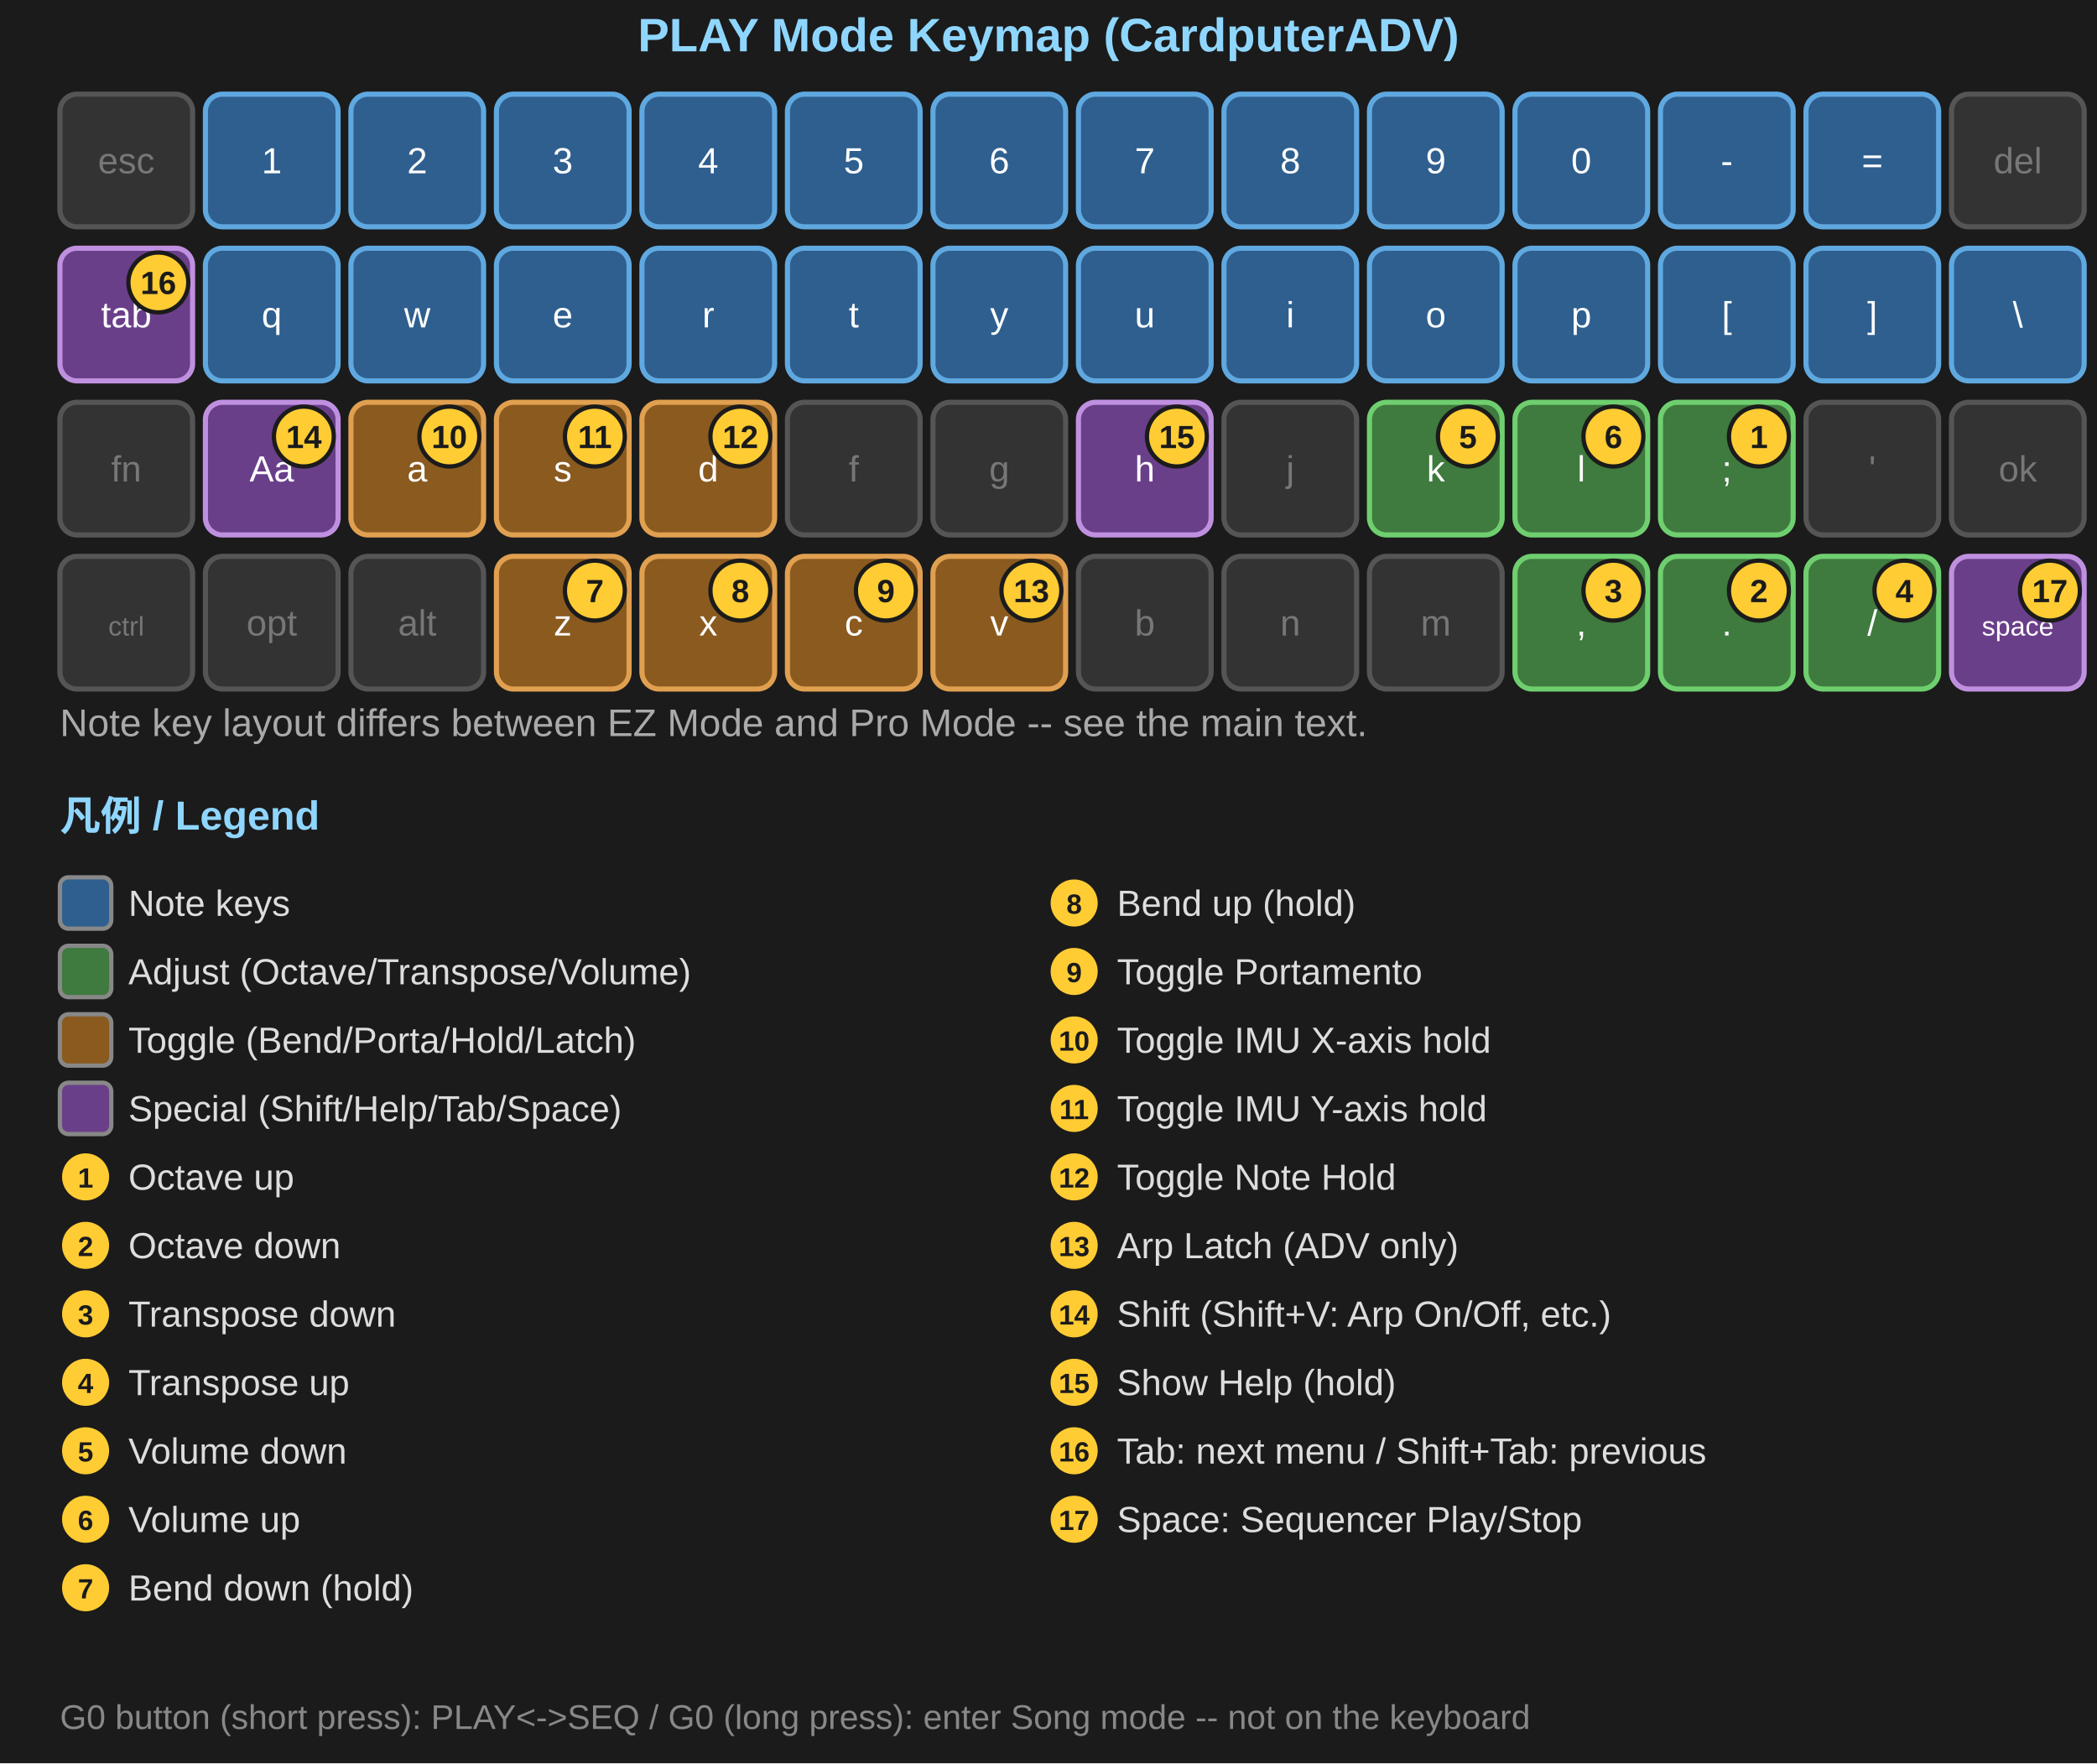
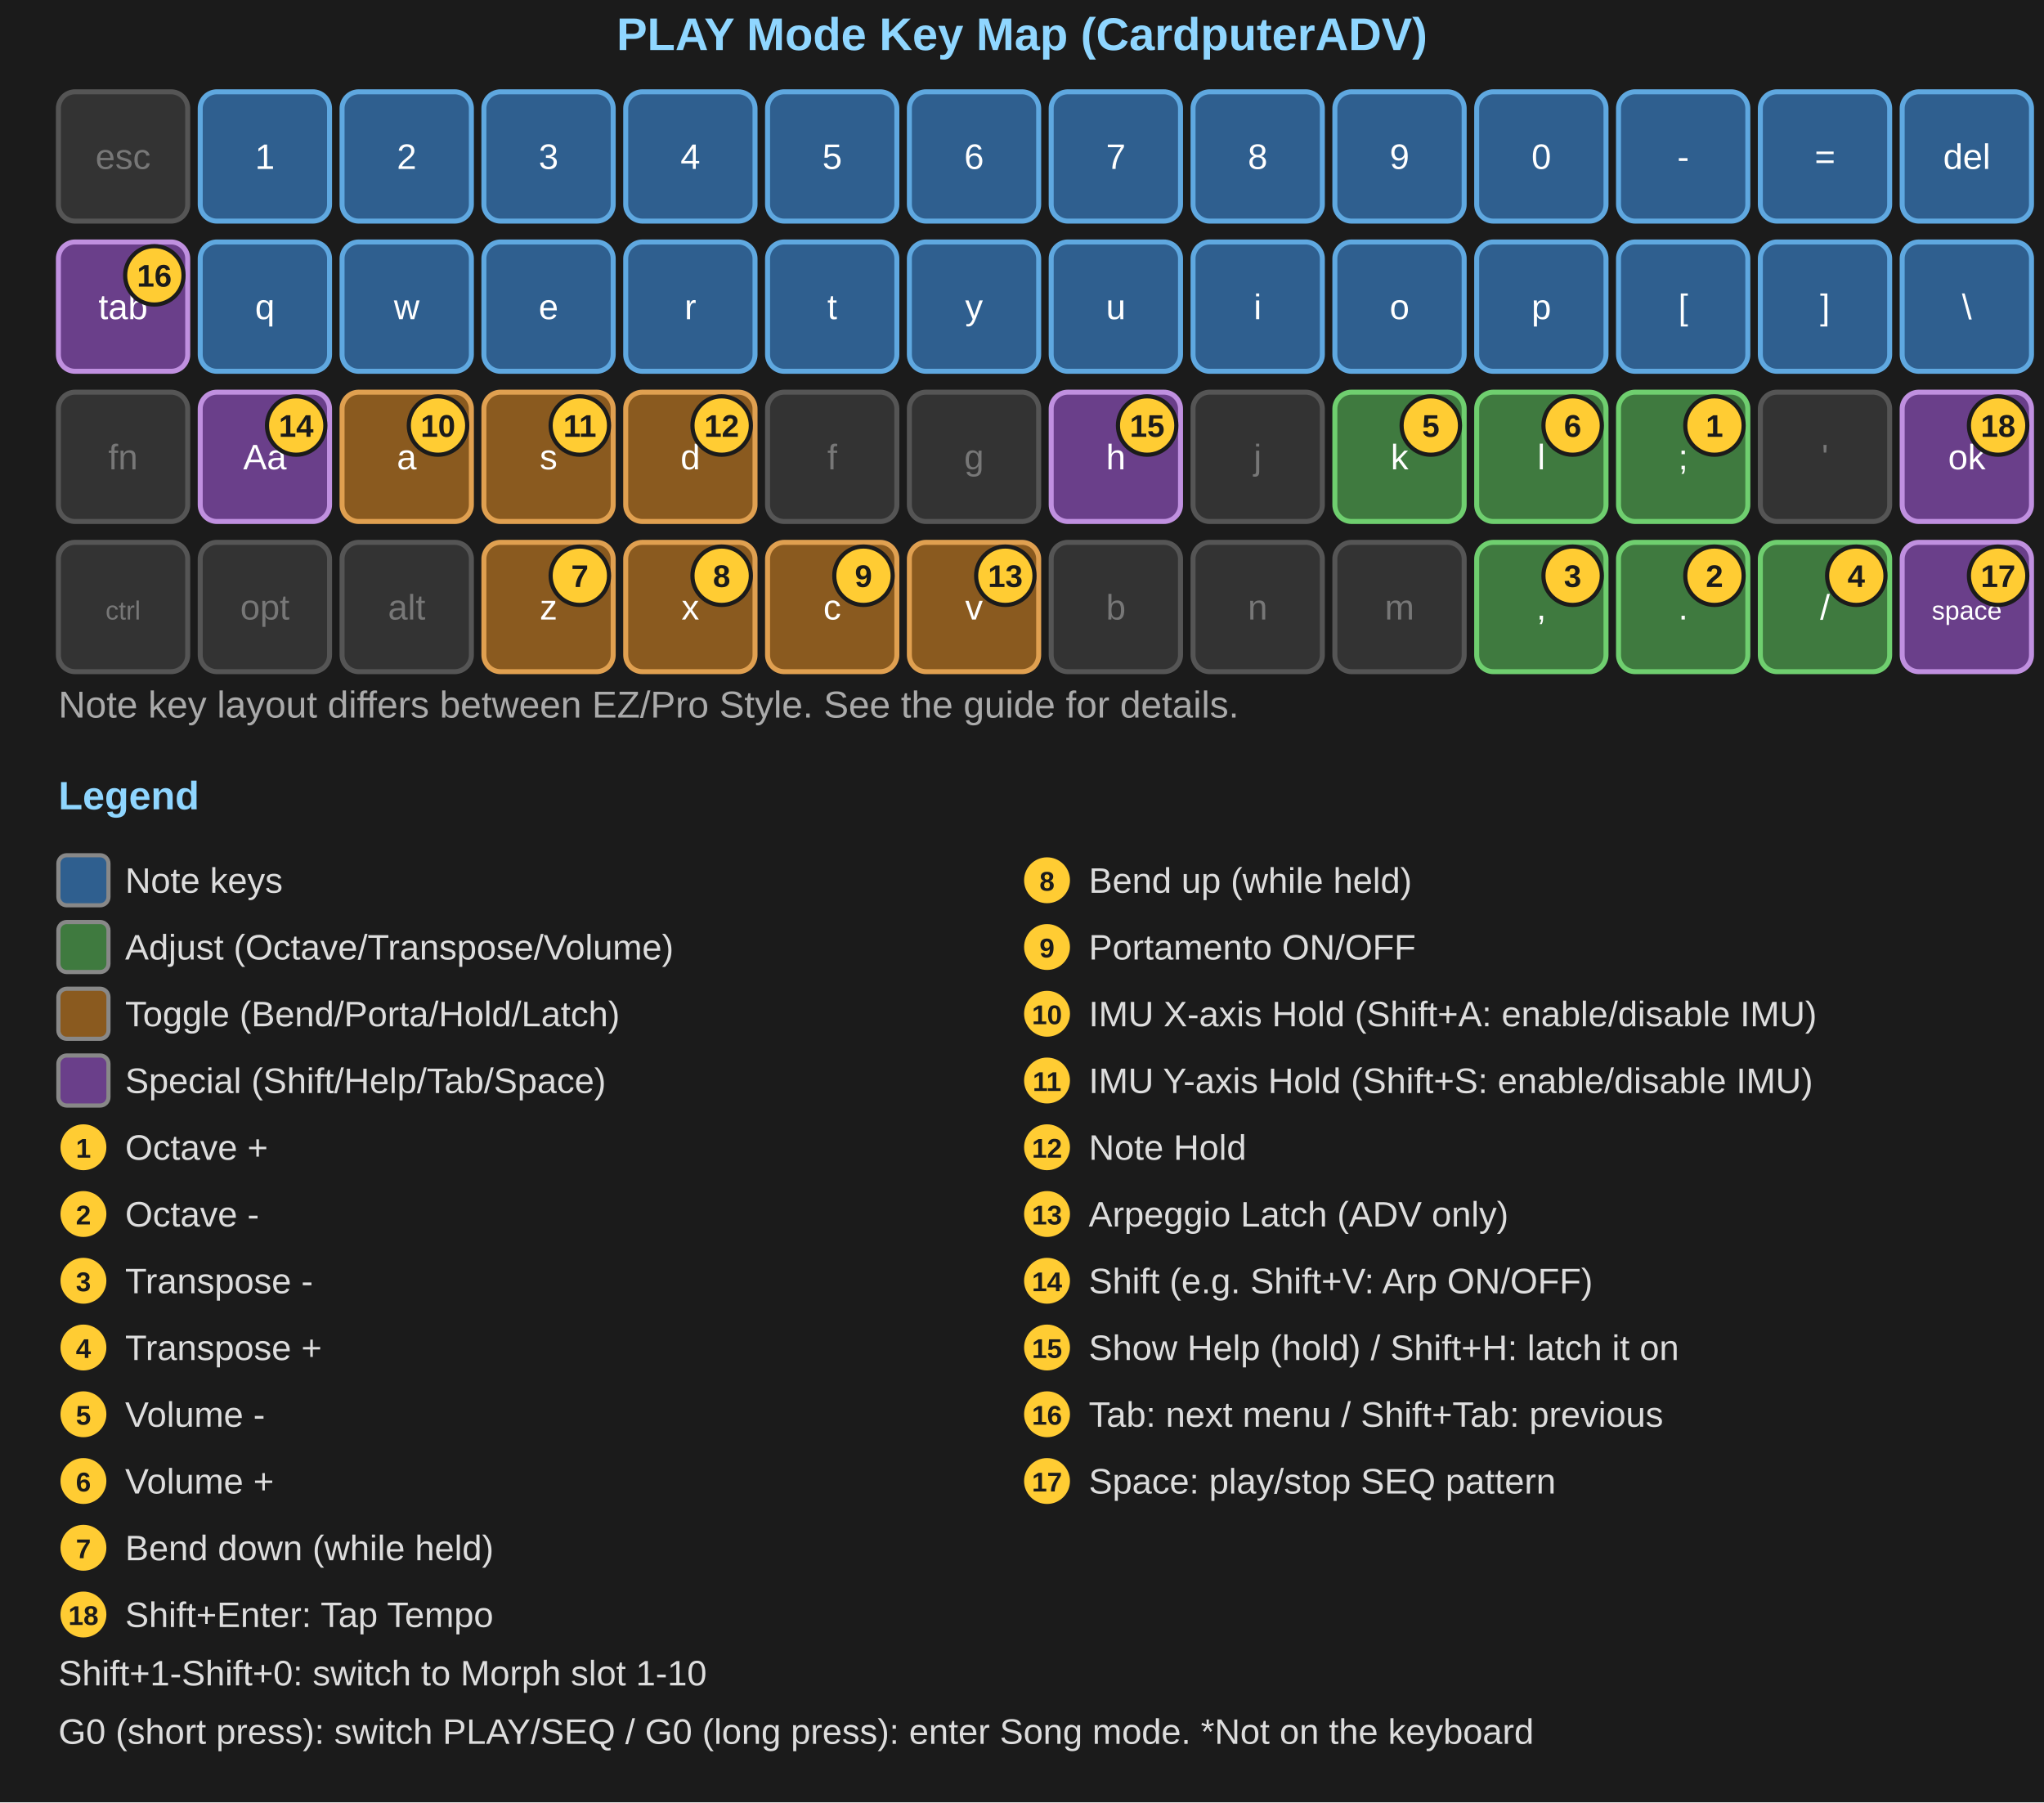
- <svg xmlns="http://www.w3.org/2000/svg" width="490" height="412" viewBox="0 0 490 412" font-family="Verdana, Arial, sans-serif">
-   <rect x="0" y="0" width="490" height="412" fill="#1b1b1b" />
-   <text x="245.0" y="12" text-anchor="middle" font-size="11" fill="#8fd6ff" font-weight="bold">PLAY Mode Keymap (CardputerADV)</text>
+ <svg xmlns="http://www.w3.org/2000/svg" width="490" height="432" viewBox="0 0 490 432" font-family="Verdana, Arial, sans-serif">
+   <rect x="0" y="0" width="490" height="432" fill="#1b1b1b" />
+   <text x="245.0" y="12" text-anchor="middle" font-size="11" fill="#8fd6ff" font-weight="bold">PLAY Mode Key Map (CardputerADV)</text>
  <rect x="14.0" y="22" width="31.0" height="31" rx="4" fill="#333333" stroke="#555555" stroke-width="1.2" />
  <text x="29.5" y="40.5" text-anchor="middle" font-size="8.5" fill="#777777">esc</text>
  <rect x="48.0" y="22" width="31.0" height="31" rx="4" fill="#2f5f8f" stroke="#5fa8e0" stroke-width="1.2" />
  <text x="63.5" y="40.5" text-anchor="middle" font-size="8.5" fill="#ffffff">1</text>
  <rect x="82.0" y="22" width="31.0" height="31" rx="4" fill="#2f5f8f" stroke="#5fa8e0" stroke-width="1.2" />
  <text x="97.5" y="40.5" text-anchor="middle" font-size="8.5" fill="#ffffff">2</text>
  <rect x="116.0" y="22" width="31.0" height="31" rx="4" fill="#2f5f8f" stroke="#5fa8e0" stroke-width="1.2" />
  <text x="131.5" y="40.5" text-anchor="middle" font-size="8.5" fill="#ffffff">3</text>
  <rect x="150.0" y="22" width="31.0" height="31" rx="4" fill="#2f5f8f" stroke="#5fa8e0" stroke-width="1.2" />
  <text x="165.5" y="40.5" text-anchor="middle" font-size="8.5" fill="#ffffff">4</text>
  <rect x="184.0" y="22" width="31.0" height="31" rx="4" fill="#2f5f8f" stroke="#5fa8e0" stroke-width="1.2" />
  <text x="199.5" y="40.5" text-anchor="middle" font-size="8.5" fill="#ffffff">5</text>
  <rect x="218.0" y="22" width="31.0" height="31" rx="4" fill="#2f5f8f" stroke="#5fa8e0" stroke-width="1.2" />
  <text x="233.5" y="40.5" text-anchor="middle" font-size="8.5" fill="#ffffff">6</text>
  <rect x="252.0" y="22" width="31.0" height="31" rx="4" fill="#2f5f8f" stroke="#5fa8e0" stroke-width="1.2" />
  <text x="267.5" y="40.5" text-anchor="middle" font-size="8.5" fill="#ffffff">7</text>
  <rect x="286.0" y="22" width="31.0" height="31" rx="4" fill="#2f5f8f" stroke="#5fa8e0" stroke-width="1.2" />
  <text x="301.5" y="40.5" text-anchor="middle" font-size="8.5" fill="#ffffff">8</text>
  <rect x="320.0" y="22" width="31.0" height="31" rx="4" fill="#2f5f8f" stroke="#5fa8e0" stroke-width="1.2" />
  <text x="335.5" y="40.5" text-anchor="middle" font-size="8.5" fill="#ffffff">9</text>
  <rect x="354.0" y="22" width="31.0" height="31" rx="4" fill="#2f5f8f" stroke="#5fa8e0" stroke-width="1.2" />
  <text x="369.5" y="40.5" text-anchor="middle" font-size="8.5" fill="#ffffff">0</text>
  <rect x="388.0" y="22" width="31.0" height="31" rx="4" fill="#2f5f8f" stroke="#5fa8e0" stroke-width="1.2" />
  <text x="403.5" y="40.5" text-anchor="middle" font-size="8.5" fill="#ffffff">-</text>
  <rect x="422.0" y="22" width="31.0" height="31" rx="4" fill="#2f5f8f" stroke="#5fa8e0" stroke-width="1.2" />
  <text x="437.5" y="40.5" text-anchor="middle" font-size="8.5" fill="#ffffff">=</text>
-   <rect x="456.0" y="22" width="31.0" height="31" rx="4" fill="#333333" stroke="#555555" stroke-width="1.2" />
-   <text x="471.5" y="40.5" text-anchor="middle" font-size="8.5" fill="#777777">del</text>
+   <rect x="456.0" y="22" width="31.0" height="31" rx="4" fill="#2f5f8f" stroke="#5fa8e0" stroke-width="1.2" />
+   <text x="471.5" y="40.5" text-anchor="middle" font-size="8.5" fill="#ffffff">del</text>
  <rect x="14.0" y="58" width="31.0" height="31" rx="4" fill="#6a3f8a" stroke="#c090e0" stroke-width="1.2" />
  <text x="29.5" y="76.5" text-anchor="middle" font-size="8.5" fill="#ffffff">tab</text>
  <circle cx="37.0" cy="66.0" r="7" fill="#ffcc33" stroke="#1b1b1b" stroke-width="1" />
  <text x="37.0" y="68.7" text-anchor="middle" font-size="7.5" fill="#1b1b1b" font-weight="bold">16</text>
  <rect x="48.0" y="58" width="31.0" height="31" rx="4" fill="#2f5f8f" stroke="#5fa8e0" stroke-width="1.2" />
  <text x="63.5" y="76.5" text-anchor="middle" font-size="8.5" fill="#ffffff">q</text>
  <rect x="82.0" y="58" width="31.0" height="31" rx="4" fill="#2f5f8f" stroke="#5fa8e0" stroke-width="1.2" />
  <text x="97.5" y="76.5" text-anchor="middle" font-size="8.5" fill="#ffffff">w</text>
  <rect x="116.0" y="58" width="31.0" height="31" rx="4" fill="#2f5f8f" stroke="#5fa8e0" stroke-width="1.2" />
  <text x="131.5" y="76.5" text-anchor="middle" font-size="8.5" fill="#ffffff">e</text>
  <rect x="150.0" y="58" width="31.0" height="31" rx="4" fill="#2f5f8f" stroke="#5fa8e0" stroke-width="1.2" />
  <text x="165.5" y="76.5" text-anchor="middle" font-size="8.5" fill="#ffffff">r</text>
  <rect x="184.0" y="58" width="31.0" height="31" rx="4" fill="#2f5f8f" stroke="#5fa8e0" stroke-width="1.2" />
  <text x="199.5" y="76.5" text-anchor="middle" font-size="8.5" fill="#ffffff">t</text>
  <rect x="218.0" y="58" width="31.0" height="31" rx="4" fill="#2f5f8f" stroke="#5fa8e0" stroke-width="1.2" />
  <text x="233.5" y="76.5" text-anchor="middle" font-size="8.5" fill="#ffffff">y</text>
  <rect x="252.0" y="58" width="31.0" height="31" rx="4" fill="#2f5f8f" stroke="#5fa8e0" stroke-width="1.2" />
  <text x="267.5" y="76.5" text-anchor="middle" font-size="8.5" fill="#ffffff">u</text>
  <rect x="286.0" y="58" width="31.0" height="31" rx="4" fill="#2f5f8f" stroke="#5fa8e0" stroke-width="1.2" />
  <text x="301.5" y="76.5" text-anchor="middle" font-size="8.5" fill="#ffffff">i</text>
  <rect x="320.0" y="58" width="31.0" height="31" rx="4" fill="#2f5f8f" stroke="#5fa8e0" stroke-width="1.2" />
  <text x="335.5" y="76.5" text-anchor="middle" font-size="8.5" fill="#ffffff">o</text>
  <rect x="354.0" y="58" width="31.0" height="31" rx="4" fill="#2f5f8f" stroke="#5fa8e0" stroke-width="1.2" />
  <text x="369.5" y="76.5" text-anchor="middle" font-size="8.5" fill="#ffffff">p</text>
  <rect x="388.0" y="58" width="31.0" height="31" rx="4" fill="#2f5f8f" stroke="#5fa8e0" stroke-width="1.2" />
  <text x="403.5" y="76.5" text-anchor="middle" font-size="8.5" fill="#ffffff">[</text>
  <rect x="422.0" y="58" width="31.0" height="31" rx="4" fill="#2f5f8f" stroke="#5fa8e0" stroke-width="1.2" />
  <text x="437.5" y="76.5" text-anchor="middle" font-size="8.5" fill="#ffffff">]</text>
  <rect x="456.0" y="58" width="31.0" height="31" rx="4" fill="#2f5f8f" stroke="#5fa8e0" stroke-width="1.2" />
  <text x="471.5" y="76.5" text-anchor="middle" font-size="8.5" fill="#ffffff">\</text>
  <rect x="14.0" y="94" width="31.0" height="31" rx="4" fill="#333333" stroke="#555555" stroke-width="1.2" />
  <text x="29.5" y="112.5" text-anchor="middle" font-size="8.5" fill="#777777">fn</text>
  <rect x="48.0" y="94" width="31.0" height="31" rx="4" fill="#6a3f8a" stroke="#c090e0" stroke-width="1.2" />
  <text x="63.5" y="112.5" text-anchor="middle" font-size="8.5" fill="#ffffff">Aa</text>
  <circle cx="71.0" cy="102.0" r="7" fill="#ffcc33" stroke="#1b1b1b" stroke-width="1" />
  <text x="71.0" y="104.7" text-anchor="middle" font-size="7.5" fill="#1b1b1b" font-weight="bold">14</text>
  <rect x="82.0" y="94" width="31.0" height="31" rx="4" fill="#8a5a1f" stroke="#e0a050" stroke-width="1.2" />
  <text x="97.5" y="112.5" text-anchor="middle" font-size="8.5" fill="#ffffff">a</text>
  <circle cx="105.0" cy="102.0" r="7" fill="#ffcc33" stroke="#1b1b1b" stroke-width="1" />
  <text x="105.0" y="104.7" text-anchor="middle" font-size="7.5" fill="#1b1b1b" font-weight="bold">10</text>
  <rect x="116.0" y="94" width="31.0" height="31" rx="4" fill="#8a5a1f" stroke="#e0a050" stroke-width="1.2" />
  <text x="131.5" y="112.5" text-anchor="middle" font-size="8.5" fill="#ffffff">s</text>
  <circle cx="139.0" cy="102.0" r="7" fill="#ffcc33" stroke="#1b1b1b" stroke-width="1" />
  <text x="139.0" y="104.7" text-anchor="middle" font-size="7.5" fill="#1b1b1b" font-weight="bold">11</text>
  <rect x="150.0" y="94" width="31.0" height="31" rx="4" fill="#8a5a1f" stroke="#e0a050" stroke-width="1.2" />
  <text x="165.5" y="112.5" text-anchor="middle" font-size="8.5" fill="#ffffff">d</text>
  <circle cx="173.0" cy="102.0" r="7" fill="#ffcc33" stroke="#1b1b1b" stroke-width="1" />
  <text x="173.0" y="104.7" text-anchor="middle" font-size="7.5" fill="#1b1b1b" font-weight="bold">12</text>
  <rect x="184.0" y="94" width="31.0" height="31" rx="4" fill="#333333" stroke="#555555" stroke-width="1.2" />
  <text x="199.5" y="112.5" text-anchor="middle" font-size="8.5" fill="#777777">f</text>
  <rect x="218.0" y="94" width="31.0" height="31" rx="4" fill="#333333" stroke="#555555" stroke-width="1.2" />
  <text x="233.5" y="112.5" text-anchor="middle" font-size="8.5" fill="#777777">g</text>
  <rect x="252.0" y="94" width="31.0" height="31" rx="4" fill="#6a3f8a" stroke="#c090e0" stroke-width="1.2" />
  <text x="267.5" y="112.5" text-anchor="middle" font-size="8.5" fill="#ffffff">h</text>
  <circle cx="275.0" cy="102.0" r="7" fill="#ffcc33" stroke="#1b1b1b" stroke-width="1" />
  <text x="275.0" y="104.7" text-anchor="middle" font-size="7.5" fill="#1b1b1b" font-weight="bold">15</text>
  <rect x="286.0" y="94" width="31.0" height="31" rx="4" fill="#333333" stroke="#555555" stroke-width="1.2" />
  <text x="301.5" y="112.5" text-anchor="middle" font-size="8.5" fill="#777777">j</text>
  <rect x="320.0" y="94" width="31.0" height="31" rx="4" fill="#3f7a3f" stroke="#6fcf6f" stroke-width="1.2" />
  <text x="335.5" y="112.5" text-anchor="middle" font-size="8.5" fill="#ffffff">k</text>
  <circle cx="343.0" cy="102.0" r="7" fill="#ffcc33" stroke="#1b1b1b" stroke-width="1" />
  <text x="343.0" y="104.7" text-anchor="middle" font-size="7.5" fill="#1b1b1b" font-weight="bold">5</text>
  <rect x="354.0" y="94" width="31.0" height="31" rx="4" fill="#3f7a3f" stroke="#6fcf6f" stroke-width="1.2" />
  <text x="369.5" y="112.5" text-anchor="middle" font-size="8.5" fill="#ffffff">l</text>
  <circle cx="377.0" cy="102.0" r="7" fill="#ffcc33" stroke="#1b1b1b" stroke-width="1" />
  <text x="377.0" y="104.7" text-anchor="middle" font-size="7.5" fill="#1b1b1b" font-weight="bold">6</text>
  <rect x="388.0" y="94" width="31.0" height="31" rx="4" fill="#3f7a3f" stroke="#6fcf6f" stroke-width="1.2" />
  <text x="403.5" y="112.5" text-anchor="middle" font-size="8.5" fill="#ffffff">;</text>
  <circle cx="411.0" cy="102.0" r="7" fill="#ffcc33" stroke="#1b1b1b" stroke-width="1" />
  <text x="411.0" y="104.7" text-anchor="middle" font-size="7.5" fill="#1b1b1b" font-weight="bold">1</text>
  <rect x="422.0" y="94" width="31.0" height="31" rx="4" fill="#333333" stroke="#555555" stroke-width="1.2" />
  <text x="437.5" y="112.5" text-anchor="middle" font-size="8.5" fill="#777777">'</text>
-   <rect x="456.0" y="94" width="31.0" height="31" rx="4" fill="#333333" stroke="#555555" stroke-width="1.2" />
-   <text x="471.5" y="112.5" text-anchor="middle" font-size="8.5" fill="#777777">ok</text>
+   <rect x="456.0" y="94" width="31.0" height="31" rx="4" fill="#6a3f8a" stroke="#c090e0" stroke-width="1.2" />
+   <text x="471.5" y="112.5" text-anchor="middle" font-size="8.5" fill="#ffffff">ok</text>
+   <circle cx="479.0" cy="102.0" r="7" fill="#ffcc33" stroke="#1b1b1b" stroke-width="1" />
+   <text x="479.0" y="104.7" text-anchor="middle" font-size="7.5" fill="#1b1b1b" font-weight="bold">18</text>
  <rect x="14.0" y="130" width="31.0" height="31" rx="4" fill="#333333" stroke="#555555" stroke-width="1.2" />
  <text x="29.5" y="148.5" text-anchor="middle" font-size="6.3" fill="#777777">ctrl</text>
  <rect x="48.0" y="130" width="31.0" height="31" rx="4" fill="#333333" stroke="#555555" stroke-width="1.2" />
  <text x="63.5" y="148.5" text-anchor="middle" font-size="8.5" fill="#777777">opt</text>
  <rect x="82.0" y="130" width="31.0" height="31" rx="4" fill="#333333" stroke="#555555" stroke-width="1.2" />
  <text x="97.5" y="148.5" text-anchor="middle" font-size="8.5" fill="#777777">alt</text>
  <rect x="116.0" y="130" width="31.0" height="31" rx="4" fill="#8a5a1f" stroke="#e0a050" stroke-width="1.2" />
  <text x="131.5" y="148.5" text-anchor="middle" font-size="8.5" fill="#ffffff">z</text>
  <circle cx="139.0" cy="138.0" r="7" fill="#ffcc33" stroke="#1b1b1b" stroke-width="1" />
  <text x="139.0" y="140.7" text-anchor="middle" font-size="7.5" fill="#1b1b1b" font-weight="bold">7</text>
  <rect x="150.0" y="130" width="31.0" height="31" rx="4" fill="#8a5a1f" stroke="#e0a050" stroke-width="1.2" />
  <text x="165.5" y="148.5" text-anchor="middle" font-size="8.5" fill="#ffffff">x</text>
  <circle cx="173.0" cy="138.0" r="7" fill="#ffcc33" stroke="#1b1b1b" stroke-width="1" />
  <text x="173.0" y="140.7" text-anchor="middle" font-size="7.5" fill="#1b1b1b" font-weight="bold">8</text>
  <rect x="184.0" y="130" width="31.0" height="31" rx="4" fill="#8a5a1f" stroke="#e0a050" stroke-width="1.2" />
  <text x="199.5" y="148.5" text-anchor="middle" font-size="8.5" fill="#ffffff">c</text>
  <circle cx="207.0" cy="138.0" r="7" fill="#ffcc33" stroke="#1b1b1b" stroke-width="1" />
  <text x="207.0" y="140.7" text-anchor="middle" font-size="7.5" fill="#1b1b1b" font-weight="bold">9</text>
  <rect x="218.0" y="130" width="31.0" height="31" rx="4" fill="#8a5a1f" stroke="#e0a050" stroke-width="1.2" />
  <text x="233.5" y="148.5" text-anchor="middle" font-size="8.5" fill="#ffffff">v</text>
  <circle cx="241.0" cy="138.0" r="7" fill="#ffcc33" stroke="#1b1b1b" stroke-width="1" />
  <text x="241.0" y="140.7" text-anchor="middle" font-size="7.5" fill="#1b1b1b" font-weight="bold">13</text>
  <rect x="252.0" y="130" width="31.0" height="31" rx="4" fill="#333333" stroke="#555555" stroke-width="1.2" />
  <text x="267.5" y="148.5" text-anchor="middle" font-size="8.5" fill="#777777">b</text>
  <rect x="286.0" y="130" width="31.0" height="31" rx="4" fill="#333333" stroke="#555555" stroke-width="1.2" />
  <text x="301.5" y="148.5" text-anchor="middle" font-size="8.5" fill="#777777">n</text>
  <rect x="320.0" y="130" width="31.0" height="31" rx="4" fill="#333333" stroke="#555555" stroke-width="1.2" />
  <text x="335.5" y="148.5" text-anchor="middle" font-size="8.5" fill="#777777">m</text>
  <rect x="354.0" y="130" width="31.0" height="31" rx="4" fill="#3f7a3f" stroke="#6fcf6f" stroke-width="1.2" />
  <text x="369.5" y="148.5" text-anchor="middle" font-size="8.5" fill="#ffffff">,</text>
  <circle cx="377.0" cy="138.0" r="7" fill="#ffcc33" stroke="#1b1b1b" stroke-width="1" />
  <text x="377.0" y="140.7" text-anchor="middle" font-size="7.5" fill="#1b1b1b" font-weight="bold">3</text>
  <rect x="388.0" y="130" width="31.0" height="31" rx="4" fill="#3f7a3f" stroke="#6fcf6f" stroke-width="1.2" />
  <text x="403.5" y="148.5" text-anchor="middle" font-size="8.5" fill="#ffffff">.</text>
  <circle cx="411.0" cy="138.0" r="7" fill="#ffcc33" stroke="#1b1b1b" stroke-width="1" />
  <text x="411.0" y="140.7" text-anchor="middle" font-size="7.5" fill="#1b1b1b" font-weight="bold">2</text>
  <rect x="422.0" y="130" width="31.0" height="31" rx="4" fill="#3f7a3f" stroke="#6fcf6f" stroke-width="1.2" />
  <text x="437.5" y="148.5" text-anchor="middle" font-size="8.5" fill="#ffffff">/</text>
  <circle cx="445.0" cy="138.0" r="7" fill="#ffcc33" stroke="#1b1b1b" stroke-width="1" />
  <text x="445.0" y="140.7" text-anchor="middle" font-size="7.5" fill="#1b1b1b" font-weight="bold">4</text>
  <rect x="456.0" y="130" width="31.0" height="31" rx="4" fill="#6a3f8a" stroke="#c090e0" stroke-width="1.2" />
  <text x="471.5" y="148.5" text-anchor="middle" font-size="6.3" fill="#ffffff">space</text>
  <circle cx="479.0" cy="138.0" r="7" fill="#ffcc33" stroke="#1b1b1b" stroke-width="1" />
  <text x="479.0" y="140.7" text-anchor="middle" font-size="7.5" fill="#1b1b1b" font-weight="bold">17</text>
-   <text x="14" y="172" font-size="9" fill="#aaaaaa">Note key layout differs between EZ Mode and Pro Mode -- see the main text.</text>
-   <text x="14" y="194" font-size="9.5" fill="#8fd6ff" font-weight="bold">凡例 / Legend</text>
+   <text x="14" y="172" font-size="9" fill="#aaaaaa">Note key layout differs between EZ/Pro Style. See the guide for details.</text>
+   <text x="14" y="194" font-size="9.5" fill="#8fd6ff" font-weight="bold">Legend</text>
  <rect x="14.0" y="205" width="12" height="12" rx="2" fill="#2f5f8f" stroke="#888" stroke-width="1" />
  <text x="30.0" y="214" font-size="8.5" fill="#dddddd">Note keys</text>
  <rect x="14.0" y="221" width="12" height="12" rx="2" fill="#3f7a3f" stroke="#888" stroke-width="1" />
  <text x="30.0" y="230" font-size="8.5" fill="#dddddd">Adjust (Octave/Transpose/Volume)</text>
  <rect x="14.0" y="237" width="12" height="12" rx="2" fill="#8a5a1f" stroke="#888" stroke-width="1" />
  <text x="30.0" y="246" font-size="8.5" fill="#dddddd">Toggle (Bend/Porta/Hold/Latch)</text>
  <rect x="14.0" y="253" width="12" height="12" rx="2" fill="#6a3f8a" stroke="#888" stroke-width="1" />
  <text x="30.0" y="262" font-size="8.5" fill="#dddddd">Special (Shift/Help/Tab/Space)</text>
  <circle cx="20.0" cy="275" r="6" fill="#ffcc33" stroke="#1b1b1b" stroke-width="1" />
  <text x="20.0" y="277.5" text-anchor="middle" font-size="6.5" fill="#1b1b1b" font-weight="bold">1</text>
-   <text x="30.0" y="278" font-size="8.5" fill="#dddddd">Octave up</text>
+   <text x="30.0" y="278" font-size="8.5" fill="#dddddd">Octave +</text>
  <circle cx="20.0" cy="291" r="6" fill="#ffcc33" stroke="#1b1b1b" stroke-width="1" />
  <text x="20.0" y="293.5" text-anchor="middle" font-size="6.5" fill="#1b1b1b" font-weight="bold">2</text>
-   <text x="30.0" y="294" font-size="8.5" fill="#dddddd">Octave down</text>
+   <text x="30.0" y="294" font-size="8.5" fill="#dddddd">Octave -</text>
  <circle cx="20.0" cy="307" r="6" fill="#ffcc33" stroke="#1b1b1b" stroke-width="1" />
  <text x="20.0" y="309.5" text-anchor="middle" font-size="6.5" fill="#1b1b1b" font-weight="bold">3</text>
-   <text x="30.0" y="310" font-size="8.5" fill="#dddddd">Transpose down</text>
+   <text x="30.0" y="310" font-size="8.5" fill="#dddddd">Transpose -</text>
  <circle cx="20.0" cy="323" r="6" fill="#ffcc33" stroke="#1b1b1b" stroke-width="1" />
  <text x="20.0" y="325.5" text-anchor="middle" font-size="6.5" fill="#1b1b1b" font-weight="bold">4</text>
-   <text x="30.0" y="326" font-size="8.5" fill="#dddddd">Transpose up</text>
+   <text x="30.0" y="326" font-size="8.5" fill="#dddddd">Transpose +</text>
  <circle cx="20.0" cy="339" r="6" fill="#ffcc33" stroke="#1b1b1b" stroke-width="1" />
  <text x="20.0" y="341.5" text-anchor="middle" font-size="6.5" fill="#1b1b1b" font-weight="bold">5</text>
-   <text x="30.0" y="342" font-size="8.5" fill="#dddddd">Volume down</text>
+   <text x="30.0" y="342" font-size="8.5" fill="#dddddd">Volume -</text>
  <circle cx="20.0" cy="355" r="6" fill="#ffcc33" stroke="#1b1b1b" stroke-width="1" />
  <text x="20.0" y="357.5" text-anchor="middle" font-size="6.5" fill="#1b1b1b" font-weight="bold">6</text>
-   <text x="30.0" y="358" font-size="8.5" fill="#dddddd">Volume up</text>
+   <text x="30.0" y="358" font-size="8.5" fill="#dddddd">Volume +</text>
  <circle cx="20.0" cy="371" r="6" fill="#ffcc33" stroke="#1b1b1b" stroke-width="1" />
  <text x="20.0" y="373.5" text-anchor="middle" font-size="6.5" fill="#1b1b1b" font-weight="bold">7</text>
-   <text x="30.0" y="374" font-size="8.5" fill="#dddddd">Bend down (hold)</text>
+   <text x="30.0" y="374" font-size="8.5" fill="#dddddd">Bend down (while held)</text>
+   <circle cx="20.0" cy="387" r="6" fill="#ffcc33" stroke="#1b1b1b" stroke-width="1" />
+   <text x="20.0" y="389.5" text-anchor="middle" font-size="6.5" fill="#1b1b1b" font-weight="bold">18</text>
+   <text x="30.0" y="390" font-size="8.5" fill="#dddddd">Shift+Enter: Tap Tempo</text>
  <circle cx="251.0" cy="211" r="6" fill="#ffcc33" stroke="#1b1b1b" stroke-width="1" />
  <text x="251.0" y="213.5" text-anchor="middle" font-size="6.5" fill="#1b1b1b" font-weight="bold">8</text>
-   <text x="261.0" y="214" font-size="8.5" fill="#dddddd">Bend up (hold)</text>
+   <text x="261.0" y="214" font-size="8.5" fill="#dddddd">Bend up (while held)</text>
  <circle cx="251.0" cy="227" r="6" fill="#ffcc33" stroke="#1b1b1b" stroke-width="1" />
  <text x="251.0" y="229.5" text-anchor="middle" font-size="6.5" fill="#1b1b1b" font-weight="bold">9</text>
-   <text x="261.0" y="230" font-size="8.5" fill="#dddddd">Toggle Portamento</text>
+   <text x="261.0" y="230" font-size="8.5" fill="#dddddd">Portamento ON/OFF</text>
  <circle cx="251.0" cy="243" r="6" fill="#ffcc33" stroke="#1b1b1b" stroke-width="1" />
  <text x="251.0" y="245.5" text-anchor="middle" font-size="6.5" fill="#1b1b1b" font-weight="bold">10</text>
-   <text x="261.0" y="246" font-size="8.5" fill="#dddddd">Toggle IMU X-axis hold</text>
+   <text x="261.0" y="246" font-size="8.5" fill="#dddddd">IMU X-axis Hold (Shift+A: enable/disable IMU)</text>
  <circle cx="251.0" cy="259" r="6" fill="#ffcc33" stroke="#1b1b1b" stroke-width="1" />
  <text x="251.0" y="261.5" text-anchor="middle" font-size="6.5" fill="#1b1b1b" font-weight="bold">11</text>
-   <text x="261.0" y="262" font-size="8.5" fill="#dddddd">Toggle IMU Y-axis hold</text>
+   <text x="261.0" y="262" font-size="8.5" fill="#dddddd">IMU Y-axis Hold (Shift+S: enable/disable IMU)</text>
  <circle cx="251.0" cy="275" r="6" fill="#ffcc33" stroke="#1b1b1b" stroke-width="1" />
  <text x="251.0" y="277.5" text-anchor="middle" font-size="6.5" fill="#1b1b1b" font-weight="bold">12</text>
-   <text x="261.0" y="278" font-size="8.5" fill="#dddddd">Toggle Note Hold</text>
+   <text x="261.0" y="278" font-size="8.5" fill="#dddddd">Note Hold</text>
  <circle cx="251.0" cy="291" r="6" fill="#ffcc33" stroke="#1b1b1b" stroke-width="1" />
  <text x="251.0" y="293.5" text-anchor="middle" font-size="6.5" fill="#1b1b1b" font-weight="bold">13</text>
-   <text x="261.0" y="294" font-size="8.5" fill="#dddddd">Arp Latch (ADV only)</text>
+   <text x="261.0" y="294" font-size="8.5" fill="#dddddd">Arpeggio Latch (ADV only)</text>
  <circle cx="251.0" cy="307" r="6" fill="#ffcc33" stroke="#1b1b1b" stroke-width="1" />
  <text x="251.0" y="309.5" text-anchor="middle" font-size="6.5" fill="#1b1b1b" font-weight="bold">14</text>
-   <text x="261.0" y="310" font-size="8.5" fill="#dddddd">Shift (Shift+V: Arp On/Off, etc.)</text>
+   <text x="261.0" y="310" font-size="8.5" fill="#dddddd">Shift (e.g. Shift+V: Arp ON/OFF)</text>
  <circle cx="251.0" cy="323" r="6" fill="#ffcc33" stroke="#1b1b1b" stroke-width="1" />
  <text x="251.0" y="325.5" text-anchor="middle" font-size="6.5" fill="#1b1b1b" font-weight="bold">15</text>
-   <text x="261.0" y="326" font-size="8.5" fill="#dddddd">Show Help (hold)</text>
+   <text x="261.0" y="326" font-size="8.5" fill="#dddddd">Show Help (hold) / Shift+H: latch it on</text>
  <circle cx="251.0" cy="339" r="6" fill="#ffcc33" stroke="#1b1b1b" stroke-width="1" />
  <text x="251.0" y="341.5" text-anchor="middle" font-size="6.5" fill="#1b1b1b" font-weight="bold">16</text>
  <text x="261.0" y="342" font-size="8.5" fill="#dddddd">Tab: next menu / Shift+Tab: previous</text>
  <circle cx="251.0" cy="355" r="6" fill="#ffcc33" stroke="#1b1b1b" stroke-width="1" />
  <text x="251.0" y="357.5" text-anchor="middle" font-size="6.5" fill="#1b1b1b" font-weight="bold">17</text>
-   <text x="261.0" y="358" font-size="8.5" fill="#dddddd">Space: Sequencer Play/Stop</text>
-   <text x="14" y="404" font-size="8" fill="#888888">G0 button (short press): PLAY&lt;-&gt;SEQ / G0 (long press): enter Song mode -- not on the keyboard</text>
+   <text x="261.0" y="358" font-size="8.5" fill="#dddddd">Space: play/stop SEQ pattern</text>
+   <text x="14" y="404" font-size="8.5" fill="#dddddd">Shift+1-Shift+0: switch to Morph slot 1-10</text>
+   <text x="14" y="418" font-size="8.5" fill="#dddddd">G0 (short press): switch PLAY/SEQ / G0 (long press): enter Song mode. *Not on the keyboard</text>
</svg>
